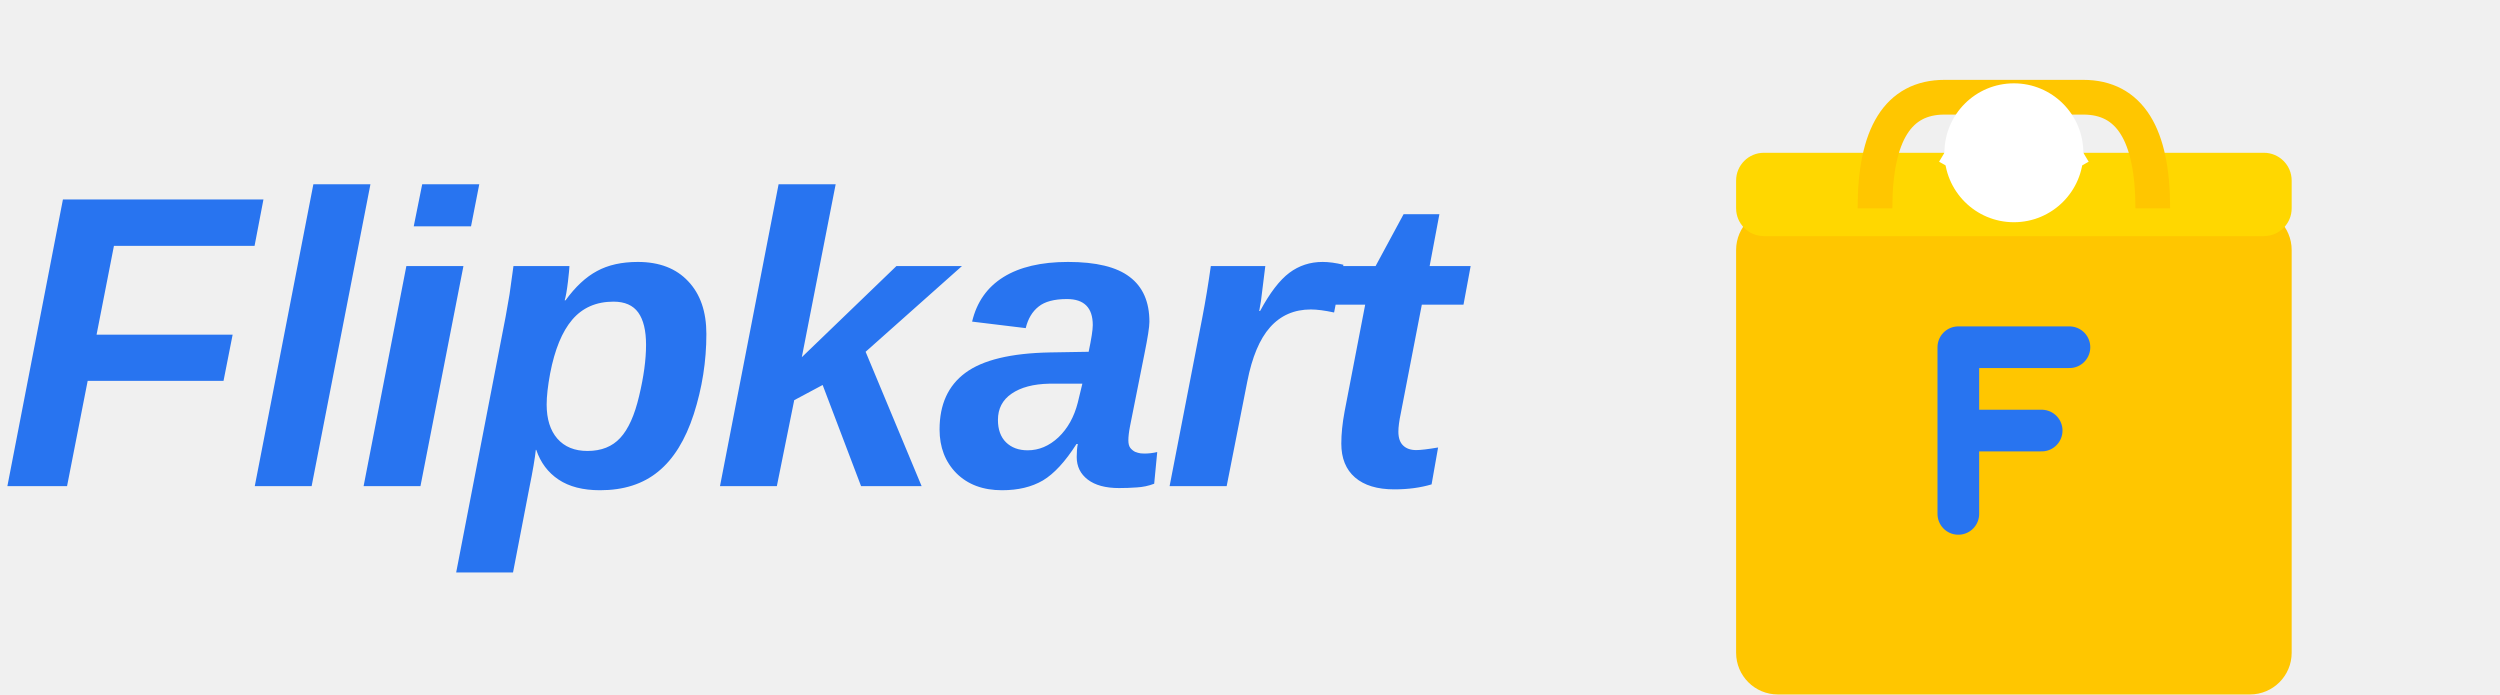
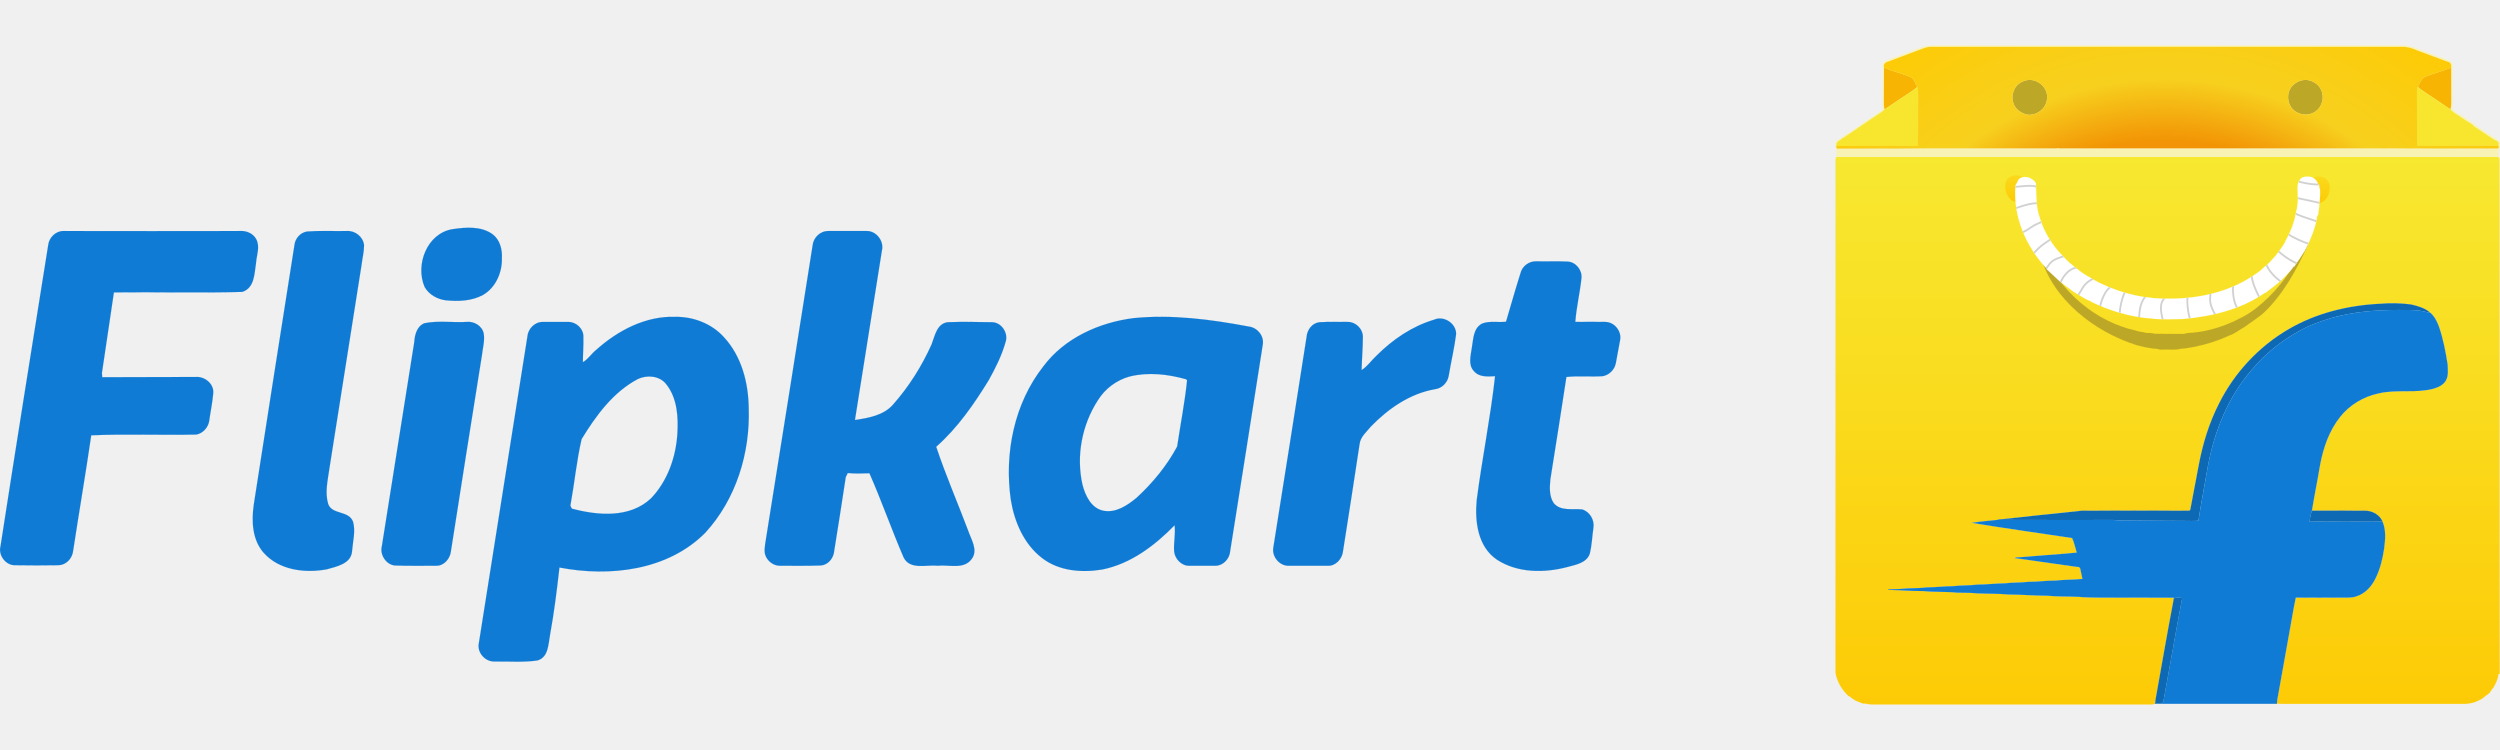
- <svg xmlns="http://www.w3.org/2000/svg" width="180" height="50" viewBox="0 0 180 50" fill="none">
-   <g transform="translate(0, 0)">
-     <text x="0" y="35" font-family="Arial, sans-serif" font-size="30" font-weight="700" font-style="italic" fill="#2874F0" letter-spacing="-0.5">Flipkart</text>
+ <svg xmlns="http://www.w3.org/2000/svg" xmlns:xlink="http://www.w3.org/1999/xlink" width="200" height="60" viewBox="-1925.465 47.012 2683.286 707.398">
+   <linearGradient id="a" gradientUnits="userSpaceOnUse" x1="400.91" y1="539.855" x2="400.91" y2="-47.91" gradientTransform="matrix(1 0 0 -1 .14 706.454)">
+     <stop offset="0" stop-color="#f7e830" />
+     <stop offset="1" stop-color="#fdcb06" />
+   </linearGradient>
+   <path fill="url(#a)" stroke="#FCD109" stroke-width=".094" d="M757.3 169.6c-.3-1-.602-2-1-3-236.9.1-473.7 0-710.5.1-.6.7-1 1.4-1.1 2.3 0 183.7 0 367.299-.102 551 1.5 9.799 6.9 18.699 14.102 25.4.3.1 1 .197 1.3.299 3.7 3.898 9 5.801 14 7.6 3.7-.199 7.3 1.4 11 1h294c2.8-.1 5.698.4 8.398-.699.102-.398.2-1.1.3-1.5.102-.5.2-1.6.301-2.199 6.301-35.199 12.399-70.5 19.101-105.699l.6-4.5c-27.199-.102-54.5 0-81.699-.102-6.601-.199-13.399 0-20-.801-11.299-.5-22.699-.1-33.999-1.199-14 0-27.9-1.301-41.9-1.301-11-1.1-22.1-.699-33.2-1.199-7.198-.898-14.6-.5-21.898-.801-11.9-1.299-24-.398-35.9-1.699-12.6.102-25.2-1-37.8-1.301.1-.1.2-.5.2-.6 4.2.1 8.3-.199 12.5-.299 9.3-1.201 18.7-.4 28-1.701 9.7 0 19.3-1.299 29-1.299 8.6-1.201 17.3-.5 25.898-1.701 10.102 0 20-1.299 30.102-1.4 8.3-1.1 16.7-.5 25-1.6 9.7.1 19.3-1.4 29-1.299 9.5-1.102 19.198-.803 28.698-1.803-.898-3.697-1.6-7.398-2.398-11.1-.7-2.299-3.5-1.799-5.3-2.1-21.7-3.102-43.3-6.199-64.9-9.199 1.4-1.102 3.3-.602 4.9-.801 16.8-1.301 33.5-2.801 50.3-4 3.8-.199 7.5-.9 11.3-1-1.7-5.199-2.7-10.9-5-15.699-35.898-5.5-71.8-10.4-107.6-16.301 9.3-1.5 18.7-2.199 28-3.199l.8-.301c29.7-3.102 59.5-6.602 89.2-9.5 37.698-.199 75.3-.102 113 0 1.198-.199 3.3.398 3.5-1.301 3.1-16.199 6.1-32.398 9.198-48.6 4.3-22.498 11.1-44.699 21.6-65.199 16.5-33 42.6-61 74.398-79.599 29.7-17.4 64.102-25.8 98.302-27.4 11.1-1 22.3-.7 33.3.7 7.2 1.7 14.6 3.7 20.3 8.6 4.7 3.8 7.5 9.4 9.6 15 4.602 13.3 7.2 27.1 9.4 41 .1 5.6 1.1 11.9-1.9 17-2.8 5-8.398 7.4-13.699 8.9-19.301 5-39.5.299-58.801 5-15.898 3.4-30.699 12.199-40.8 24.9-11.899 14.799-18.2 33.197-21.7 51.6-2.699 16.4-6.1 32.799-8.8 49.299 19 .102 38.101-.1 57.2.102 7.6 0 15.4 4.199 18.5 11.398 4 9.201 3.1 19.602 1.8 29.301-1.6 10.9-4.2 21.699-9.1 31.699-4.102 8.5-10.9 16.301-20.2 19.301-4.8 1.9-10 1.5-15.1 1.5-16.802 0-33.602.199-50.4 0-2.7 12.301-4.5 24.9-6.9 37.4-4.398 24.299-8.699 48.699-13.1 73.1-.1.801-.2 2.5-.2 3.4 7.9.4 15.8 0 23.7.199 58.6 0 117.3-.102 176 0 6.3.201 12.7-1.299 18.2-4.4 3.3-1.199 5.3-4.1 8.2-5.699 2.8-1.6 3.6-4.898 6-7 2.6-4.6 5.3-9.398 5.5-14.801.3 0 1.1-.1 1.5-.199C757.198 537.6 757.5 353.6 757.3 169.6z" />
+   <path fill="#F8F3B5" stroke="#F8F3B5" stroke-width=".094" d="M137.9 48.6c8.5-2.7 17.4-.9 26.102-1.5 163.3.1 326.6 0 489.898 0 9.7-.4 18.2 5.1 27.2 7.9 7.2 2.9 14.7 5.2 21.9 8.3 1.5.6 2.6 1.9 3.698 3-.1 13.2 0 26.5 0 39.8.102 3.5-.5 7.1.7 10.5 2.102.3 3.2 1.9 4.602 3.2 6.6 3 12.198 7.9 18.198 11.9 9 6.4 18.602 12 27.4 18.6.399 2.6.1 5.3-.7 7.7-.898 2.8-.3 5.8-.6 8.6-236.9.1-473.7 0-710.5.1-.5-3.3.4-6.6-1-9.7-.2-2.6-1.1-6 1.4-7.8 10-7 20.6-13.3 30.398-20.7 6.102-3.9 12-7.9 17.9-11.9 1.2-2 .8-4.5.8-6.7 0-14.5 0-29 .1-43.5 3.4-4.4 9.302-4.9 14-7.1 9.504-3.6 19.104-7.1 28.504-10.7m.6 1.7c-12.8 4.9-25.7 9.6-38.5 14.5-1.7.3-2.602 1.8-3.5 3.1.1.8.2 2.2.2 3-.102 12 0 24-.102 36 .102 3-.3 6 .8 8.7-1.3 1.3-2.698 2.6-4.3 3.6-14.5 9.4-28.5 19.6-43 28.9-2.5 1.5-5.3 3.5-4.5 6.8-.5 1.8.4 3.3 2.3 2.8 31.4-.2 62.7.2 94.102-.3 46.7 0 93.3.1 140 0l.7-.3c2.1.5 4.198.3 6.398.3 84.6 0 169.2.1 253.899 0 26.601.1 53.301 0 80 0 44 0 88.101.4 132.101.2 1.3-.3 1.7-1.2 1.2-2.8-.102-1.6.5-3.8-1.2-4.8-7-3.3-13-8.4-19.7-12.4-2.398-2-5.5-3.1-7.3-5.8-6.9-3.9-13.3-8.7-20.101-13-1.301-.8-2.301-2.1-3.399-3.2.6-2.1.8-4.4.8-6.6-.1-12.7 0-25.4-.1-38.1.3-2 .199-4.3-1.602-5.6-12-4.3-23.898-8.9-35.8-13.3-3.7-1.8-7.8-2.8-11.8-3.4h-511.1c-2.196.1-4.296 1.2-6.496 1.7z" />
+   <path fill="#F7B402" stroke="#F7B402" stroke-width=".094" d="M96.7 70.9c8.8 3.7 18.198 5.8 27.1 9.4 4.8 1.9 6.3 7.1 8.4 11.3-2.102 2.1-4.602 3.8-7.102 5.4-9.2 6.2-18.6 12.2-27.7 18.6-1.1-2.7-.698-5.7-.8-8.7.102-12 .002-24 .102-36zM678.198 80.3c8.9-3.5 18.2-5.9 27.102-9.4.1 12.7 0 25.4.1 38.1 0 2.2-.2 4.5-.8 6.6-7.8-5.4-15.7-10.5-23.5-15.8-3.8-2.8-8-4.9-11.4-8.3 2.1-4.2 3.7-9.3 8.498-11.2z" />
+   <path fill="#BDA727" stroke="#BDA727" stroke-width=".094" d="M249.3 84.4c11-2.6 23.3 7.2 22.4 18.7.1 11.3-11.802 20.5-22.7 17.9-4.4-1.5-8.602-3.8-11.3-7.7-3.5-5.3-4.302-12.4-1.5-18.2 2-5.6 7.4-9.4 13.1-10.7zM534.6 90.7c4.6-5.1 11.9-8 18.7-6.2 5.1 1.5 10.1 4.8 12.3 9.8 4.4 8.6 1 20.2-7.6 24.7-7.602 4.2-17.2 2.2-23-3.9-5.9-6.7-6.302-17.7-.4-24.4z" />
+   <path fill="#F7E62D" stroke="#F7E62D" stroke-width=".094" d="M125.1 97c2.5-1.6 5-3.3 7.102-5.4l.698.7c.7 5.2.2 10.5.4 15.7-.3 15.6.3 31.3-.4 46.9-29.1 0-58.198-.2-87.3 0-.8-3.3 2-5.3 4.5-6.8 14.5-9.3 28.5-19.5 43-28.9 1.602-1 3-2.3 4.3-3.6 9.1-6.4 18.5-12.4 27.7-18.6zM668.698 95c0-1.3.302-2.4 1-3.5 3.4 3.4 7.602 5.5 11.4 8.3 7.8 5.3 15.7 10.4 23.5 15.8 1.1 1.1 2.1 2.4 3.399 3.2 6.801 4.3 13.199 9.1 20.101 13 1.8 2.7 4.899 3.8 7.3 5.8 6.7 4 12.7 9.1 19.7 12.4 1.7 1 1.1 3.2 1.2 4.8-29.102.1-58.102-.1-87.2.1-.5-4-.2-8-.3-11.9.002-16-.198-32-.1-48z" />
+   <radialGradient id="b" cx="397.845" cy="271.776" r="478.08" gradientTransform="matrix(1 0 0 -1 .14 706.454)" gradientUnits="userSpaceOnUse">
+     <stop offset=".596" stop-color="#f29405" />
+     <stop offset=".736" stop-color="#f7d01e" />
+     <stop offset="1" stop-color="#fdcb06" />
+   </radialGradient>
+   <path fill="url(#b)" stroke="#FCD109" stroke-width=".094" d="M756.3 154.8c-29.102.1-58.102-.1-87.2.1-.5-4-.2-8-.3-11.9 0-16-.2-32-.102-48 0-1.3.302-2.4 1-3.5 2.102-4.2 3.7-9.3 8.5-11.2 8.9-3.5 18.2-5.9 27.102-9.4.3-2 .2-4.3-1.602-5.6-12-4.3-23.898-8.9-35.8-13.3-3.7-1.8-7.8-2.8-11.8-3.4h-511.1c-2.2.1-4.3 1.2-6.5 1.7-12.8 4.9-25.7 9.6-38.5 14.5-1.7.3-2.602 1.8-3.5 3.1.1.8.2 2.2.2 3 8.8 3.7 18.198 5.8 27.1 9.4 4.8 1.9 6.3 7.1 8.4 11.3l.698.7c.7 5.2.2 10.5.4 15.7-.3 15.6.3 31.3-.4 46.9-29.1 0-58.198-.2-87.3 0-.5 1.8.4 3.3 2.3 2.8 31.4-.2 62.7.2 94.102-.3 46.7 0 93.3.1 140 0l.7-.3c2.1.5 4.198.3 6.398.3 84.6 0 169.2.1 253.899 0 26.601.1 53.301 0 80 0 44 0 88.101.4 132.101.2 1.304-.3 1.704-1.2 1.204-2.8zM236.2 95.1c2-5.6 7.398-9.4 13.1-10.7 11-2.6 23.3 7.2 22.4 18.7.1 11.3-11.802 20.5-22.7 17.9-4.4-1.5-8.602-3.8-11.3-7.7-3.5-5.3-4.3-12.4-1.5-18.2zm298.4-4.4c4.6-5.1 11.9-8 18.7-6.2 5.1 1.5 10.1 4.8 12.3 9.8 4.4 8.6 1 20.2-7.6 24.7-7.602 4.2-17.2 2.2-23-3.9-5.9-6.7-6.302-17.7-.4-24.4z" />
+   <linearGradient id="c" gradientUnits="userSpaceOnUse" x1="564.459" y1="518.642" x2="564.626" y2="490.809" gradientTransform="matrix(1 0 0 -1 .14 706.454)">
+     <stop offset="0" stop-color="#fada1c" />
+     <stop offset="1" stop-color="#fdcb06" />
+   </linearGradient>
+   <path fill="url(#c)" stroke="#FCD109" stroke-width=".094" d="M560.088 198.746c1.398.3-7.288-8.346-5.588-8.746 1.6.2 7.666-4.509 15-.667 7.332 3.842 5.514 12.833 4.682 16.167-.99 3.968-3.516 6.5-5.516 8.5-1.1.9-3.566 2.3-5.066 2.2.9-4.9-2-5.7-2.2-10.7l-1.312-6.754z" />
+   <linearGradient id="d" gradientUnits="userSpaceOnUse" x1="2320.231" y1="519.975" x2="2320.398" y2="492.142" gradientTransform="rotate(180 1278.723 353.227)">
+     <stop offset="0" stop-color="#fada1c" />
+     <stop offset="1" stop-color="#fdcb06" />
+   </linearGradient>
+   <path fill="url(#d)" stroke="#FCD109" stroke-width=".094" d="M240.416 204.167c-.2 5-3.102 5.8-2.2 10.7-1.5.1-3.968-1.3-5.067-2.2-2-2-4.523-4.532-5.515-8.5-.832-3.333-2.651-12.324 4.682-16.167s13.4.866 15 .667c1.7.4-6.986 9.046-5.588 8.746l-1.312 6.754z" />
+   <path fill="#BDA727" stroke="#BDA727" stroke-width=".094" d="M546.996 262.806c1.504-1.306 2.504-1.306 4.504-1.306-12 26-26 52-47.049 72.243a70.571 70.571 0 0 1-7.119 5.578c-2.41 1.763-4.772 3.417-7.121 5.102-2.3 1.597-4.586 3.203-6.812 4.878-5.7 3.1-10.7 7.401-17 9.3-11.5 5.5-23.898 9.2-36.398 11.8-4.9.801-9.9 2-14.9 2.1-6.2 1.801-12.8.5-19.1.9-3.5.6-6.602-1.4-10-1-2.95-.417-5.893-.917-8.818-1.501a144.087 144.087 0 0 1-8.841-2.099C322.5 354.5 277.5 319.5 264.39 272.165a53.171 53.171 0 0 1-.89-9.665c1.399 2.8 2.85 5.58 4.351 8.334C286.5 311.5 323.5 343.5 367.212 353.149c3.548 1.618 7.388 1.051 10.789 2.451 3.1 0 6.1-.1 9.1.9 10.3.199 20.6.1 30.9.1 1.398.1 2.698-.6 4.1-.9 17.166-.582 33.986-5.264 49.647-12.364 3.134-1.42 6.22-2.937 9.253-4.537a101.766 101.766 0 0 0 7.768-4.538 104.621 104.621 0 0 0 7.217-5.096C514.5 314.5 530.5 295.5 541.365 273.651c2.068-3.932 3.96-7.573 5.631-10.845z" />
+   <path fill="#0D69B3" stroke="#0D69B3" stroke-width=".094" d="M530.698 351.7c29.7-17.4 64.102-25.8 98.302-27.4 11.1-1 22.3-.7 33.3.7 7.2 1.7 14.6 3.7 20.3 8.6-2.9.2-5.7-1.1-8.6-1.5-8.2-1.6-16.7-1-25-1.2-24.102 0-48.4 1.9-71.7 8.5-12.2 3.7-24.4 8-35.5 14.4-19.2 10.6-36.5 24.6-50.5 41.4-25 28.701-39.7 65.1-46.8 102.201-3.4 19.898-7.302 39.697-10.4 59.697-5 .5-10.1.201-15.1.201-22-.1-44-.201-66-.398-4.7.197-9.302-.9-14-.602-40 .199-80-.1-120-.1l.8-.301c29.7-3.102 59.5-6.602 89.2-9.5 37.698-.199 75.3-.102 113 0 1.198-.199 3.3.398 3.5-1.301 3.1-16.199 6.1-32.398 9.198-48.6C439 474 445.8 451.799 456.3 431.299c16.5-33 42.6-61 74.398-79.599z" />
+   <path fill="#107BD4" stroke="#107BD4" stroke-width=".094" d="M577.3 339.4c23.3-6.6 47.6-8.5 71.7-8.5 8.3.2 16.8-.4 25 1.2 2.898.4 5.698 1.7 8.6 1.5 4.7 3.8 7.5 9.4 9.6 15 4.602 13.3 7.2 27.1 9.4 41 .1 5.6 1.1 11.9-1.9 17-2.8 5-8.398 7.4-13.699 8.9-19.301 5-39.5.299-58.801 5-15.898 3.4-30.699 12.199-40.8 24.9-11.899 14.799-18.2 33.197-21.7 51.6-2.699 16.4-6.1 32.799-8.8 49.299-1.2 3.701-1.899 7.701-2.6 11.602 18.898.301 37.8 0 56.7.199 7.198-.199 14.398.199 21.6-.301 4 9.201 3.1 19.602 1.8 29.301-1.6 10.9-4.2 21.699-9.1 31.699-4.102 8.5-10.9 16.301-20.2 19.301-4.8 1.9-10 1.5-15.1 1.5-16.802 0-33.602.199-50.4 0-2.7 12.301-4.5 24.9-6.9 37.4-4.398 24.299-8.699 48.699-13.1 73.1-.1.801-.2 2.5-.2 3.4v.1c-43.7 0-87.3.102-131 0 .101-.398.2-1.1.3-1.5.102-.5.2-1.6.301-2.199.101.801.199 2.301.301 3 2.699.301 7.6 1.699 8.3-2.199 6.8-36.801 13.1-73.801 20.1-110.602-2.699-.6-5.5-.6-8.3-.1-.398 1.4-.8 2.799-1.3 4.199l.6-4.5c-27.198-.102-54.5 0-81.698-.102-6.602-.197-13.4 0-20-.799-11.3-.5-22.7-.1-34-1.201-14 0-27.9-1.299-41.9-1.299-11-1.1-22.1-.701-33.2-1.201-7.198-.898-14.6-.5-21.898-.799-11.9-1.301-24-.398-35.9-1.701-12.6.102-25.2-1-37.8-1.299.1-.1.2-.5.2-.6 4.2.1 8.3-.201 12.5-.301 9.3-1.199 18.7-.4 28-1.699 9.7 0 19.3-1.301 29-1.301 8.6-1.199 17.3-.5 25.898-1.699 10.102 0 20-1.301 30.102-1.4 8.3-1.1 16.7-.5 25-1.6 9.7.1 19.3-1.4 29-1.301 9.5-1.102 19.198-.801 28.698-1.801-.898-3.699-1.6-7.398-2.398-11.1-.7-2.301-3.5-1.801-5.3-2.1-21.7-3.102-43.3-6.201-64.9-9.201 1.4-1.102 3.3-.602 4.9-.799 16.8-1.303 33.5-2.803 50.3-4 3.8-.201 7.5-.9 11.3-1-1.7-5.201-2.7-10.9-5-15.701-35.898-5.5-71.8-10.4-107.6-16.299 9.3-1.5 18.7-2.201 28-3.201 40 0 80 .301 120 .1 4.698-.299 9.3.801 14 .602 22 .199 44 .301 66 .398 5 0 10.1.301 15.1-.199 3.1-20 7-39.801 10.4-59.699 7.1-37.102 21.8-73.5 46.8-102.199 14-16.801 31.3-30.801 50.5-41.401C552.9 347.4 565.1 343.1 577.3 339.4z" />
+   <path fill="#0D69B3" stroke="#0D69B3" stroke-width=".094" d="M555.9 546.299c19 .102 38.102-.1 57.2.102 7.6 0 15.4 4.199 18.5 11.398-7.2.5-14.4.102-21.6.301-18.9-.199-37.802.102-56.7-.199.7-3.901 1.398-7.901 2.6-11.602zM408.4 640c2.8-.5 5.602-.5 8.3.1-7 36.801-13.3 73.801-20.1 110.602-.7 3.898-5.601 2.5-8.3 2.199-.102-.699-.2-2.199-.3-3 6.3-35.199 12.398-70.5 19.1-105.699.5-1.403.9-2.801 1.3-4.202z" />
+   <path fill="#FFF" stroke="#FFF" stroke-width=".094" d="M564.646 201.546c-.8-1.5-.899-3.3-.899-5l-.801.1c-1.199-4.4-4.898-8.6-9.699-8.8-3.601-.3-8.101-.2-10.199 3.2-4 5.4-2.102 12.3-2.301 18.4 0 .4.101 1.1.101 1.5 0 4.1-.5 8.1-1.2 12.1-.6 1.2-.899 2.5-.899 3.9-1.699 9.4-5.101 18.7-9.699 27.2-.9 1.2-1.602 2.5-1.9 3.9-3 5.2-6.6 10-10.3 14.8-.601.5-1.101 1.1-1.601 1.7-2.601 3.2-5.399 5.9-8.301 8.7-.699.4-1.199.9-1.8 1.3-3.399 3.3-7.2 6.4-11.3 8.9-.5.3-1 .7-1.601 1.1-25.601 16.9-56.699 23.9-87 24.2-25.699.8-51.601-4.7-74.801-15.8-.398-.2-1.398-.6-1.8-.8-3.899-2.1-7.899-3.9-11.5-6.5-.8-.4-1.6-.9-2.5-1.3-3.7-2.2-7.2-4.6-10.5-7.4-1.1-1-2.3-1.8-3.5-2.7-3.6-2.9-7.3-6-10.398-9.5-.8-.9-1.602-1.7-2.4-2.5-10.898-11.3-19.398-25.1-23.898-40.1-4.302-11.9-3.7-24.9-4.2-37.4-3.602-5.5-11.2-8.6-17.2-5.2-2.5 1.8-2.8 5.1-4.7 7.4-3.1 33 11 65.9 33.5 89.7 0 .8.4 1.3 1.102 1.6 4 3.7 7.898 7.5 11.898 11.1.7.7 1.5 1.4 2.4 2 4 3.3 8.3 6.3 12.5 9.4.8.6 1.6 1.1 2.5 1.6 5.5 3.2 10.698 7 16.6 9.2.4.3 1.1.8 1.5 1 19 9.1 39.5 15.3 60.5 17.3 2.3 0 4.6.2 6.9.7 10 .6 20 .3 30 .1 30.898-2.7 62.8-10.2 88.6-28.4l.3.4c.8-.7 1.5-1.3 2.3-1.9 4.102-3 8.102-6.2 12.102-9.5.898-.7 1.898-1.5 2.8-2.4 4.399-4.8 9.5-9.2 13.2-14.7l.6.3c.3-.5.8-1.5 1.102-2 3.398-4.6 6.5-9.4 9.5-14.2.198-.3.698-.8.898-1.1l-.398-.4c.3-.4 1-1.2 1.3-1.6 5.5-11.2 10.398-22.9 12.1-35.3.7-.3 1.101-.9 1.101-1.6.101-4 1.5-7.8 1.101-11.8.889-4.9.99-9.9.79-14.9z" />
+   <defs>
+     <path id="e" d="M564.646 201.546c-.8-1.5-.899-3.3-.899-5l-.801.1c-1.199-4.4-4.898-8.6-9.699-8.8-3.601-.3-8.101-.2-10.199 3.2-4 5.4-2.102 12.3-2.301 18.4 0 .4.101 1.1.101 1.5 0 4.1-.5 8.1-1.2 12.1-.6 1.2-.899 2.5-.899 3.9-1.699 9.4-5.101 18.7-9.699 27.2-.9 1.2-1.602 2.5-1.9 3.9-3 5.2-6.6 10-10.3 14.8-.601.5-1.101 1.1-1.601 1.7-2.601 3.2-5.399 5.9-8.301 8.7-.699.4-1.199.9-1.8 1.3-3.399 3.3-7.2 6.4-11.3 8.9-.5.3-1 .7-1.601 1.1-25.601 16.9-56.699 23.9-87 24.2-25.699.8-51.601-4.7-74.801-15.8-.398-.2-1.398-.6-1.8-.8-3.899-2.1-7.899-3.9-11.5-6.5-.8-.4-1.6-.9-2.5-1.3-3.7-2.2-7.2-4.6-10.5-7.4-1.1-1-2.3-1.8-3.5-2.7-3.6-2.9-7.3-6-10.398-9.5-.8-.9-1.602-1.7-2.4-2.5-10.898-11.3-19.398-25.1-23.898-40.1-4.302-11.9-3.7-24.9-4.2-37.4-3.602-5.5-11.2-8.6-17.2-5.2-2.5 1.8-2.8 5.1-4.7 7.4-3.1 33 11 65.9 33.5 89.7 0 .8.4 1.3 1.102 1.6 4 3.7 7.898 7.5 11.898 11.1.7.7 1.5 1.4 2.4 2 4 3.3 8.3 6.3 12.5 9.4.8.6 1.6 1.1 2.5 1.6 5.5 3.2 10.698 7 16.6 9.2.4.3 1.1.8 1.5 1 19 9.1 39.5 15.3 60.5 17.3 2.3 0 4.6.2 6.9.7 10 .6 20 .3 30 .1 30.898-2.7 62.8-10.2 88.6-28.4l.3.4c.8-.7 1.5-1.3 2.3-1.9 4.102-3 8.102-6.2 12.102-9.5.898-.7 1.898-1.5 2.8-2.4 4.399-4.8 9.5-9.2 13.2-14.7l.6.3c.3-.5.8-1.5 1.102-2 3.398-4.6 6.5-9.4 9.5-14.2.198-.3.698-.8.898-1.1l-.398-.4c.3-.4 1-1.2 1.3-1.6 5.5-11.2 10.398-22.9 12.1-35.3.7-.3 1.101-.9 1.101-1.6.101-4 1.5-7.8 1.101-11.8.889-4.9.99-9.9.79-14.9z" />
+   </defs>
+   <clipPath id="f">
+     <use xlink:href="#e" overflow="visible" />
+   </clipPath>
+   <g clip-path="url(#f)" fill="none" stroke="#D1D1D1" stroke-width="2">
+     <path d="M230.167 198.168c8.106 2.543 26.729-3.855 32 2M234.834 222.834c7.768-2.703 24.425-9.103 31.333-5.333M242.834 247.501c3.755 1.216 11.157-5.381 14.834-7.314 5.47-2.877 11.082-5.082 17.166-6.019M254.834 273.501c3.873-5.504 8.509-10.075 14.104-13.985 5.546-3.874 20.718-14.225 27.229-10.682M266.167 292.168c4.396-3.495 6.186-9.677 10.802-13.349 5.584-4.442 14.139-5.239 19.865-7.985M285 306c1.315-9.668 11.132-21.335 20.5-20.5M299.5 319.501c4.95-.496 9.138-11.576 12.485-15.331 5.016-5.625 10.212-7.355 16.847-9.336M328.166 331.501c-.32-6.996 6.909-27.055 15.334-26M349.5 338.168c-.351-8.268 3.924-33.137 14-34M371.5 351.501c-1.911-11.562-1.787-28.288 7.332-36.667M398.834 354.168c-1.017-9.638-10.594-29.121 0-36.667M428.166 347.501c-4.572-5.301-7.23-26.211-5.334-32M456.166 342.834c-3.526-6.403-7.896-12.416-9.232-19.849-.798-4.442.601-10.77-.102-14.151M479.5 332.834c-7.649-5.003-9.772-23.391-7.334-31.333M502.166 322.834c-5.44-11.671-11.241-20.72-11.334-34M524.166 301.501c-8.454-5.687-19.242-16.025-18-27.333M547.5 283.501c-12.845-2.846-28.26-14.339-36-24.667M558.166 261.501c-9.266-1.987-39.883-13.932-38-26M568.166 238.168c-12.91-4.733-31.692-8.988-42-18M574.832 216.834c-8.132.696-19.782-3.241-28.047-4.667-9.178-1.583-17.688-4.676-26.619-6.667M566.832 196.168c-15.685.939-30.402-4.428-44.666-9.333" />
  </g>
-   <g transform="translate(125, 5)">
-     <rect x="0" y="10" width="40" height="35" rx="3" fill="#FFC600" />
-     <rect x="0" y="6" width="40" height="6" rx="2" fill="#FFD700" />
-     <path d="M 10 10 Q 10 2, 15 2 L 25 2 Q 30 2, 30 10" stroke="#FFC600" stroke-width="2.5" fill="none" />
-     <circle cx="20" cy="6" r="5" fill="white" />
-     <path d="M 15 6 Q 20 9, 25 6" stroke="white" stroke-width="1.5" fill="none" />
-     <g transform="translate(12, 20)">
-       <path d="M 4 0 L 4 12 M 4 0 L 12 0 M 4 6 L 10 6" stroke="#2874F0" stroke-width="3" fill="none" stroke-linecap="round" stroke-linejoin="round" />
-     </g>
+   <g fill="#107BD4" stroke="#107BD4" stroke-width=".101">
+     <path d="M-1440.124 244.25c14.493-2.187 31.17-3.554 43.473 5.468 7.655 5.74 10.389 16.129 9.842 25.427.547 15.31-6.561 31.715-20.229 39.645-12.032 6.562-26.521 7.106-39.92 5.74-9.022-1.092-18.044-6.012-22.692-14.215-10.392-23.787 2.459-57.417 29.526-62.065zM-1873.753 261.475c.819-8.203 8.202-15.585 16.677-15.31 63.16 0 126.044.272 188.929 0 6.835-.547 14.218 2.459 17.497 8.474 4.647 8.203.547 17.225 0 25.702-1.912 11.481-1.367 26.794-14.762 31.167-45.934 1.367-91.868 0-137.802.547-4.374 28.98-8.475 57.688-12.851 86.396 0 1.094.275 3.557.275 4.647 33.629-.272 67.258 0 100.887-.272 9.297-.547 19.138 7.385 18.318 17.225-.819 10.117-3.007 19.959-4.373 30.076-1.096 6.834-6.563 13.123-13.672 14.49-37.458.82-75.463-.82-112.917.82-6.017 41.285-13.126 82.568-19.415 123.855-.818 8.203-7.382 15.311-15.584 15.582a1324.8 1324.8 0 0 1-46.752 0c-10.116.275-18.319-10.938-15.586-20.506 16.683-107.719 33.907-215.168 51.131-322.893zM-1595.969 246.709c14.219-1.092 28.708-.272 42.927-.544 8.75-.547 17.499 6.287 18.317 15.31 0 7.107-1.914 14.217-2.733 21.325-11.484 73.275-23.24 146.55-34.725 219.824-1.64 11.756-4.647 24.332-1.092 36.363 4.101 12.029 22.417 6.834 26.793 19.41 2.734 10.117-.275 20.779-1.095 31.17-.819 13.67-16.404 16.676-27.065 19.688-23.239 4.373-51.403 1.092-68.081-18.049-12.03-13.941-12.851-33.629-10.388-51.125 14.49-92.959 28.98-185.918 43.746-279.153.821-6.836 6.288-13.124 13.396-14.219zM-1053.248 261.475c.818-8.203 8.202-15.31 16.404-15.31h41.559c10.389-.275 18.867 10.936 16.405 20.777-9.569 60.698-19.411 121.396-28.98 182.09 14.49-2.186 30.896-4.92 41.012-16.676 16.949-19.141 30.896-41.283 41.284-64.523 3.553-9.024 5.468-22.147 17.225-23.788 15.585-.547 31.441-.274 47.026 0 10.664-.274 18.592 11.756 15.038 21.598-4.101 14.494-10.936 27.889-18.044 40.74-15.859 25.701-33.355 51.127-56.324 71.359 10.116 30.348 22.968 59.877 34.177 89.68 3.28 9.842 11.212 21.324 3.828 30.896-8.478 11.482-24.335 5.738-36.091 7.105-12.304-1.367-30.075 4.922-36.911-9.021-12.851-29.803-23.512-60.422-36.638-90.225-7.655.271-15.583.547-23.24-.273-.544 1.094-1.639 3.279-2.187 4.375-4.102 27.34-8.475 54.682-12.851 82.021-1.641 6.562-6.836 12.305-13.943 12.852-14.49.547-29.255.271-44.019.271-6.29 0-12.03-4.1-14.765-9.568-2.734-5.471-1.095-11.756-.271-17.771 16.949-105.537 33.627-211.074 50.306-316.609zM-293.44 291.277c1.915-7.658 9.295-12.851 16.953-12.579 10.937.275 22.146-.272 33.354.275 9.024.272 16.132 9.295 15.037 18.044-1.64 15.585-5.469 31.17-6.561 46.752 10.662 0 21.598-.272 32.262 0 9.57 0 17.5 9.844 15.858 19.138-1.368 8.479-3.282 16.682-4.649 25.154-1.367 7.111-7.38 12.852-14.215 13.945-13.125.82-25.974-.547-38.825.82-5.468 36.635-11.483 73.271-17.225 109.912-.822 8.475-1.367 18.043 3.554 25.426 7.383 9.023 20.231 5.74 30.623 6.836 8.202 2.459 13.396 11.484 12.028 19.688-1.367 9.293-1.64 18.59-3.826 27.611-3.281 10.115-15.038 12.031-24.062 14.49-24.88 6.564-53.588 6.564-75.732-7.928-20.505-13.945-23.788-41.012-21.601-63.979 5.74-44.293 14.766-88.311 19.686-132.877-7.655.272-16.952 1.367-22.692-5.469-6.562-6.834-3.281-16.951-2.188-25.429 1.642-9.022 1.367-20.778 11.211-25.7 7.927-3.009 16.952-.819 25.427-1.914 5.194-17.495 10.115-34.992 15.583-52.216zM-447.917 379.86c17.225-17.225 38.003-31.442 61.79-38.549 10.389-4.649 23.787 4.101 23.515 15.584-1.914 15.038-5.469 29.8-7.93 44.564-1.096 7.383-7.383 13.672-14.766 14.492-26.794 4.646-50.033 20.775-68.625 39.916-4.647 5.744-11.483 11.211-12.303 19.139-5.74 38.277-11.756 76.555-17.771 114.832-.819 8.201-7.931 16.133-16.405 15.586h-41.56c-9.568.547-18.043-9.021-16.95-18.592 12.03-75.736 24.062-151.195 35.817-226.932.547-7.654 6.016-15.036 13.943-15.857 10.117-.547 20.232-.274 30.623-.274 8.202 0 15.856 7.382 15.856 15.859 0 11.756-1.092 23.785-1.366 35.815 6.563-4.098 10.664-10.661 16.132-15.583zM-1469.926 345.137c14.764-3.006 30.075-.545 44.839-1.367 8.477-1.092 17.499 4.375 18.865 12.852 1.096 7.654-1.095 15.037-1.915 22.42-11.208 70.268-22.42 140.533-33.356 210.799-.82 7.932-7.379 15.859-15.857 15.584-14.763 0-29.528.275-44.564-.271-9.297-1.096-16.133-11.756-13.671-20.781 11.757-72.998 22.968-145.727 34.724-218.729.547-7.929 2.734-17.226 10.935-20.507zM-585.17 348.694c-40.739-7.658-82.295-13.126-123.582-9.025-36.91 4.649-74.094 21.328-96.785 51.676-31.443 39.917-42.107 93.507-35 143.269 3.83 23.785 14.218 47.846 33.632 62.609 18.044 13.945 42.378 15.857 64.252 12.303 30.619-6.016 56.593-25.697 77.921-47.572 1.092 9.295-1.095 18.592-.547 27.615.547 8.473 8.202 16.402 16.677 15.855h27.89c8.202 0 15.038-7.652 15.585-15.584 11.756-74.094 23.512-147.916 34.996-221.735 1.638-9.297-5.741-18.319-15.039-19.411zm-76.826 128.775c-10.938 20.506-26.25 39.098-43.475 54.953-9.841 8.203-22.42 16.68-35.814 13.947-13.125-2.734-19.414-16.404-22.42-28.162-6.835-30.621-.547-63.979 16.676-90.498 7.656-12.306 19.959-21.6 34.177-25.429 19.958-4.922 41.013-2.461 60.426 3.007l1.092 1.096c-2.46 23.785-7.109 47.299-10.662 71.086zM-1121.873 436.458c-.275-27.342-7.656-56.049-26.794-76.556-13.123-14.49-32.81-21.872-51.948-21.601-31.717-1.091-61.518 14.494-84.757 35.271-5.197 4.103-8.75 10.118-14.49 13.398 0-9.025.819-18.046.544-27.341.275-8.478-7.655-15.859-15.857-15.859h-27.889c-8.747 0-15.857 7.657-16.404 16.131-17.225 109.365-34.721 218.729-51.947 328.094-2.459 10.115 6.291 20.506 16.68 20.232 15.31-.273 30.895 1.094 45.932-1.096 12.031-3.281 11.756-17.225 13.671-27.34 4.373-24.061 7.383-48.121 10.116-72.455 53.862 10.389 116.473 3.283 156.664-37.457 32.808-35.814 48.118-85.302 46.479-133.421zm-76.555 27.613c-1.639 25.154-10.663 50.582-28.16 68.898-22.692 21.602-57.145 18.592-85.032 11.213-.544-.822-1.367-2.463-1.64-3.281 4.374-23.787 6.562-47.848 12.031-71.361 15.311-25.152 33.901-50.582 60.422-64.524 9.843-4.647 23.24-3.554 30.349 5.469 12.03 15.037 13.124 35.269 12.03 53.586z" />
  </g>
</svg>
